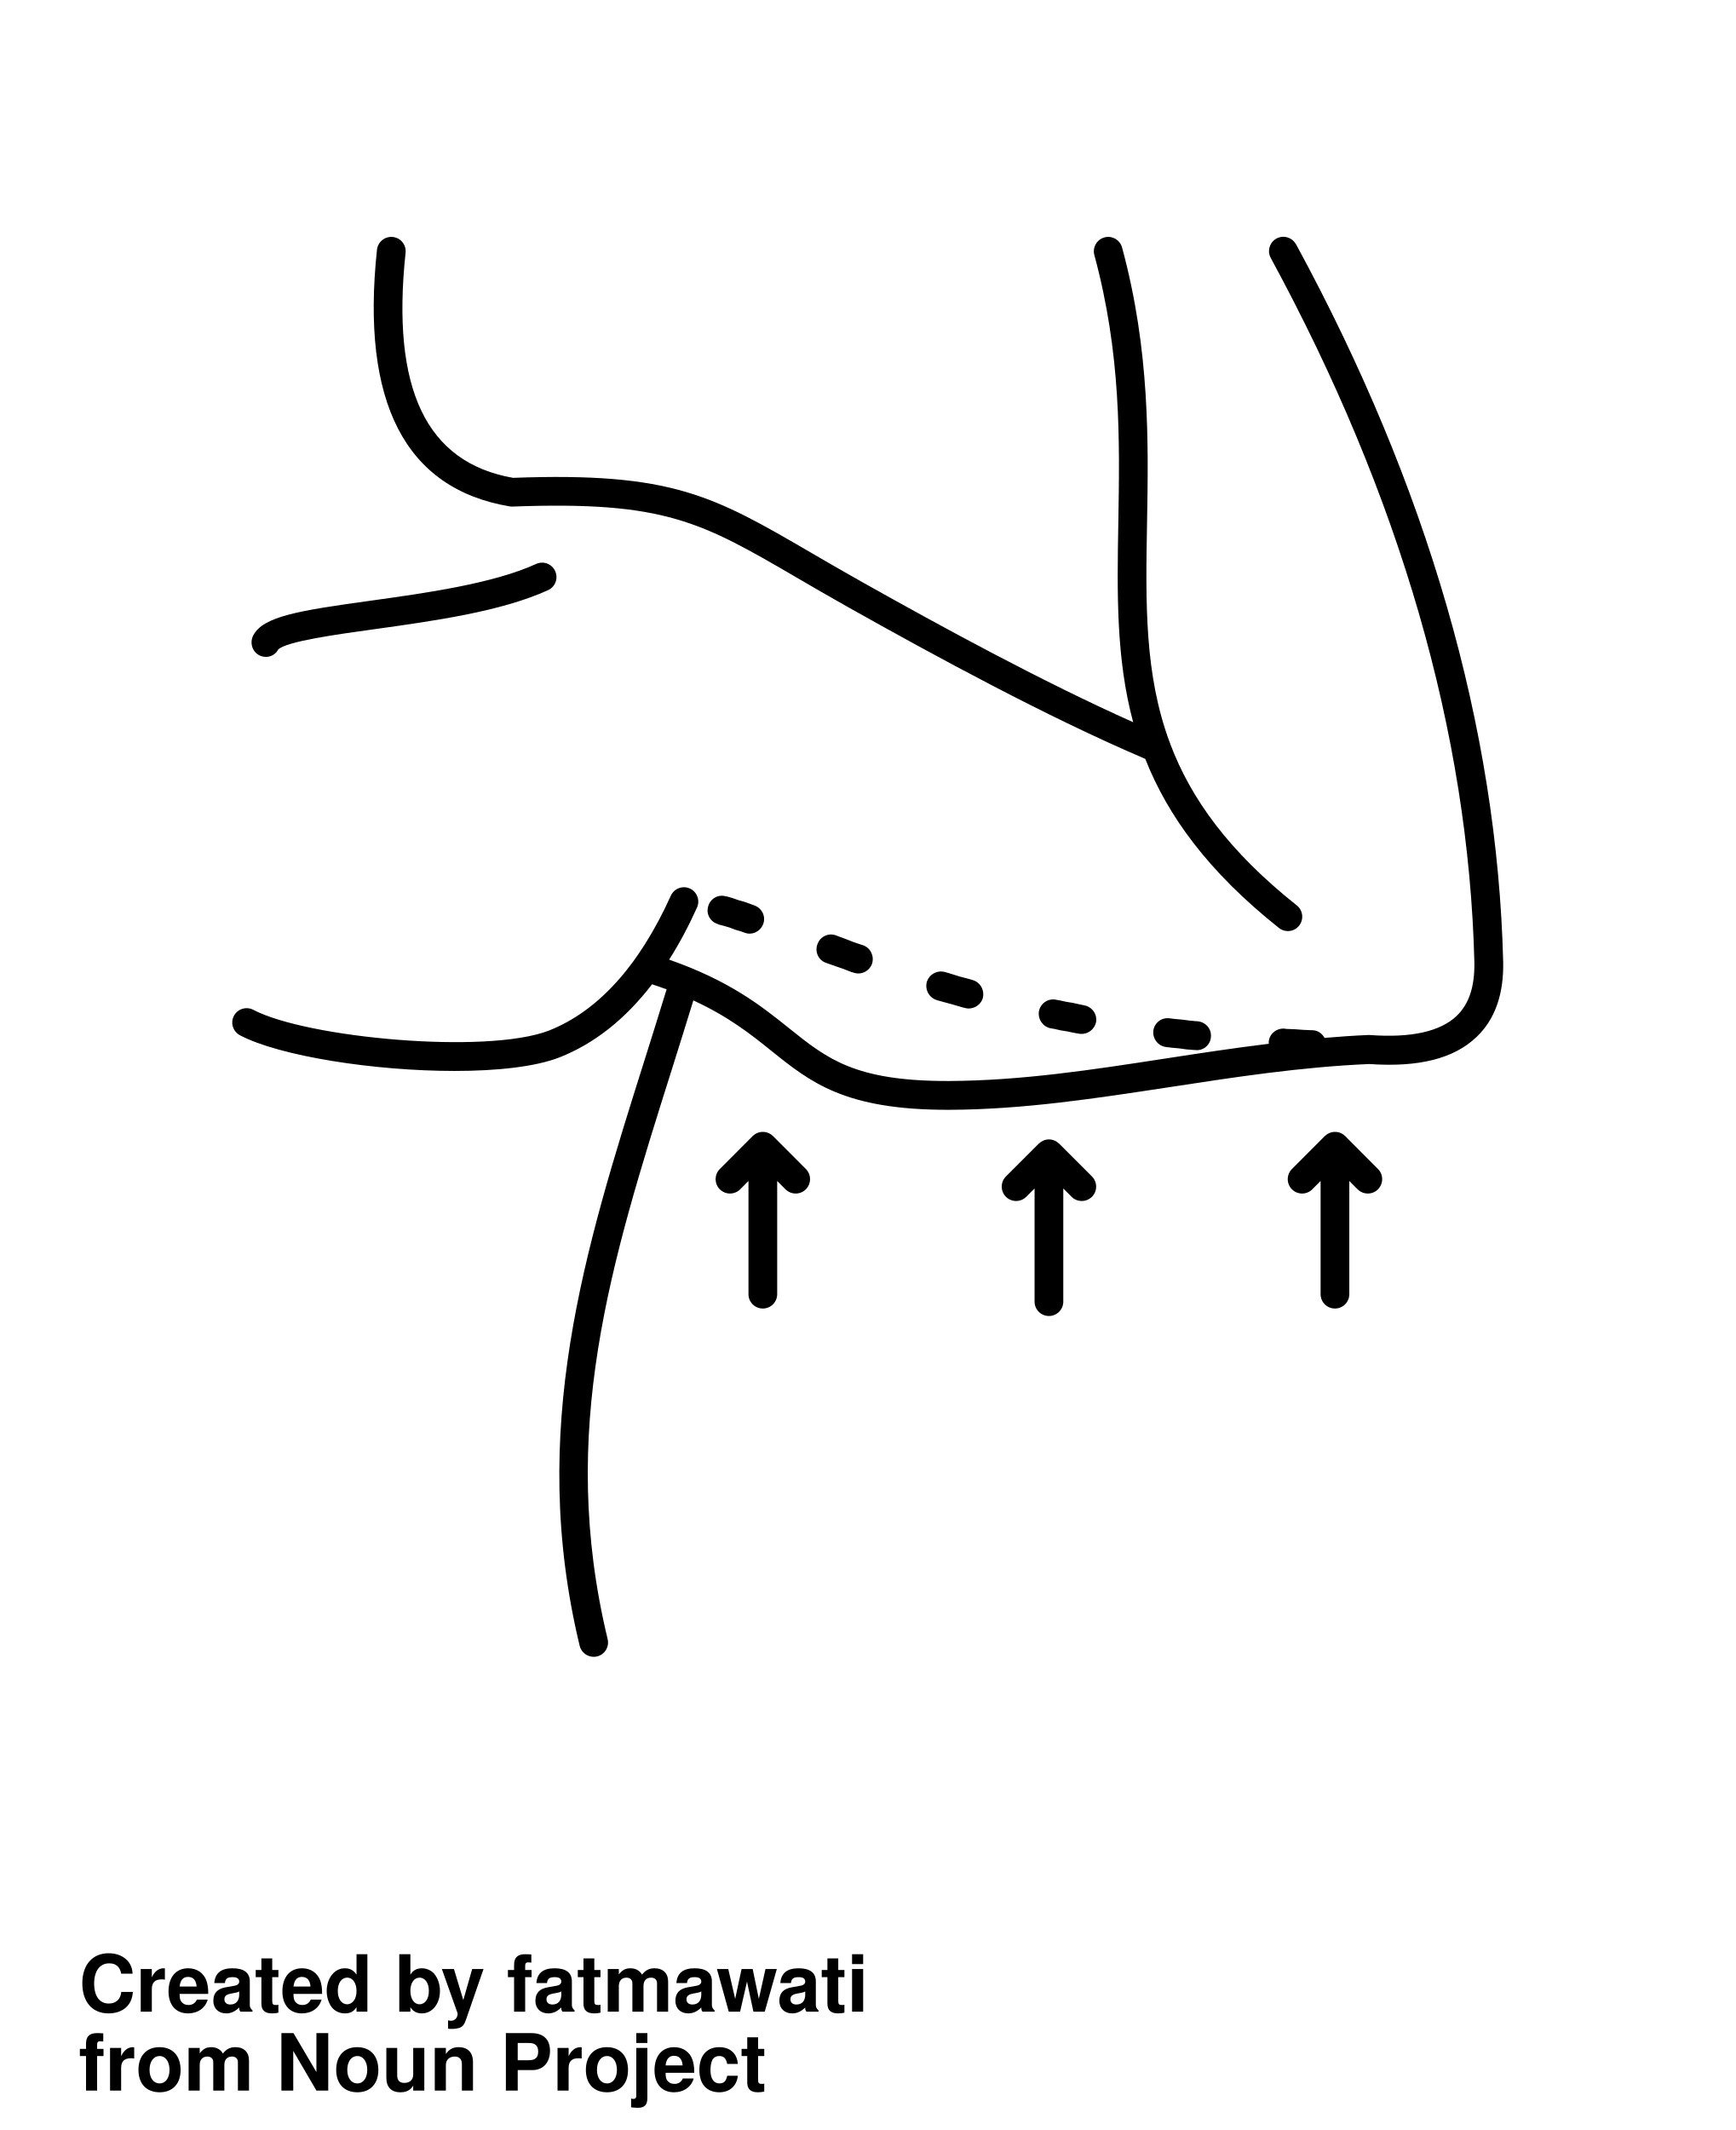
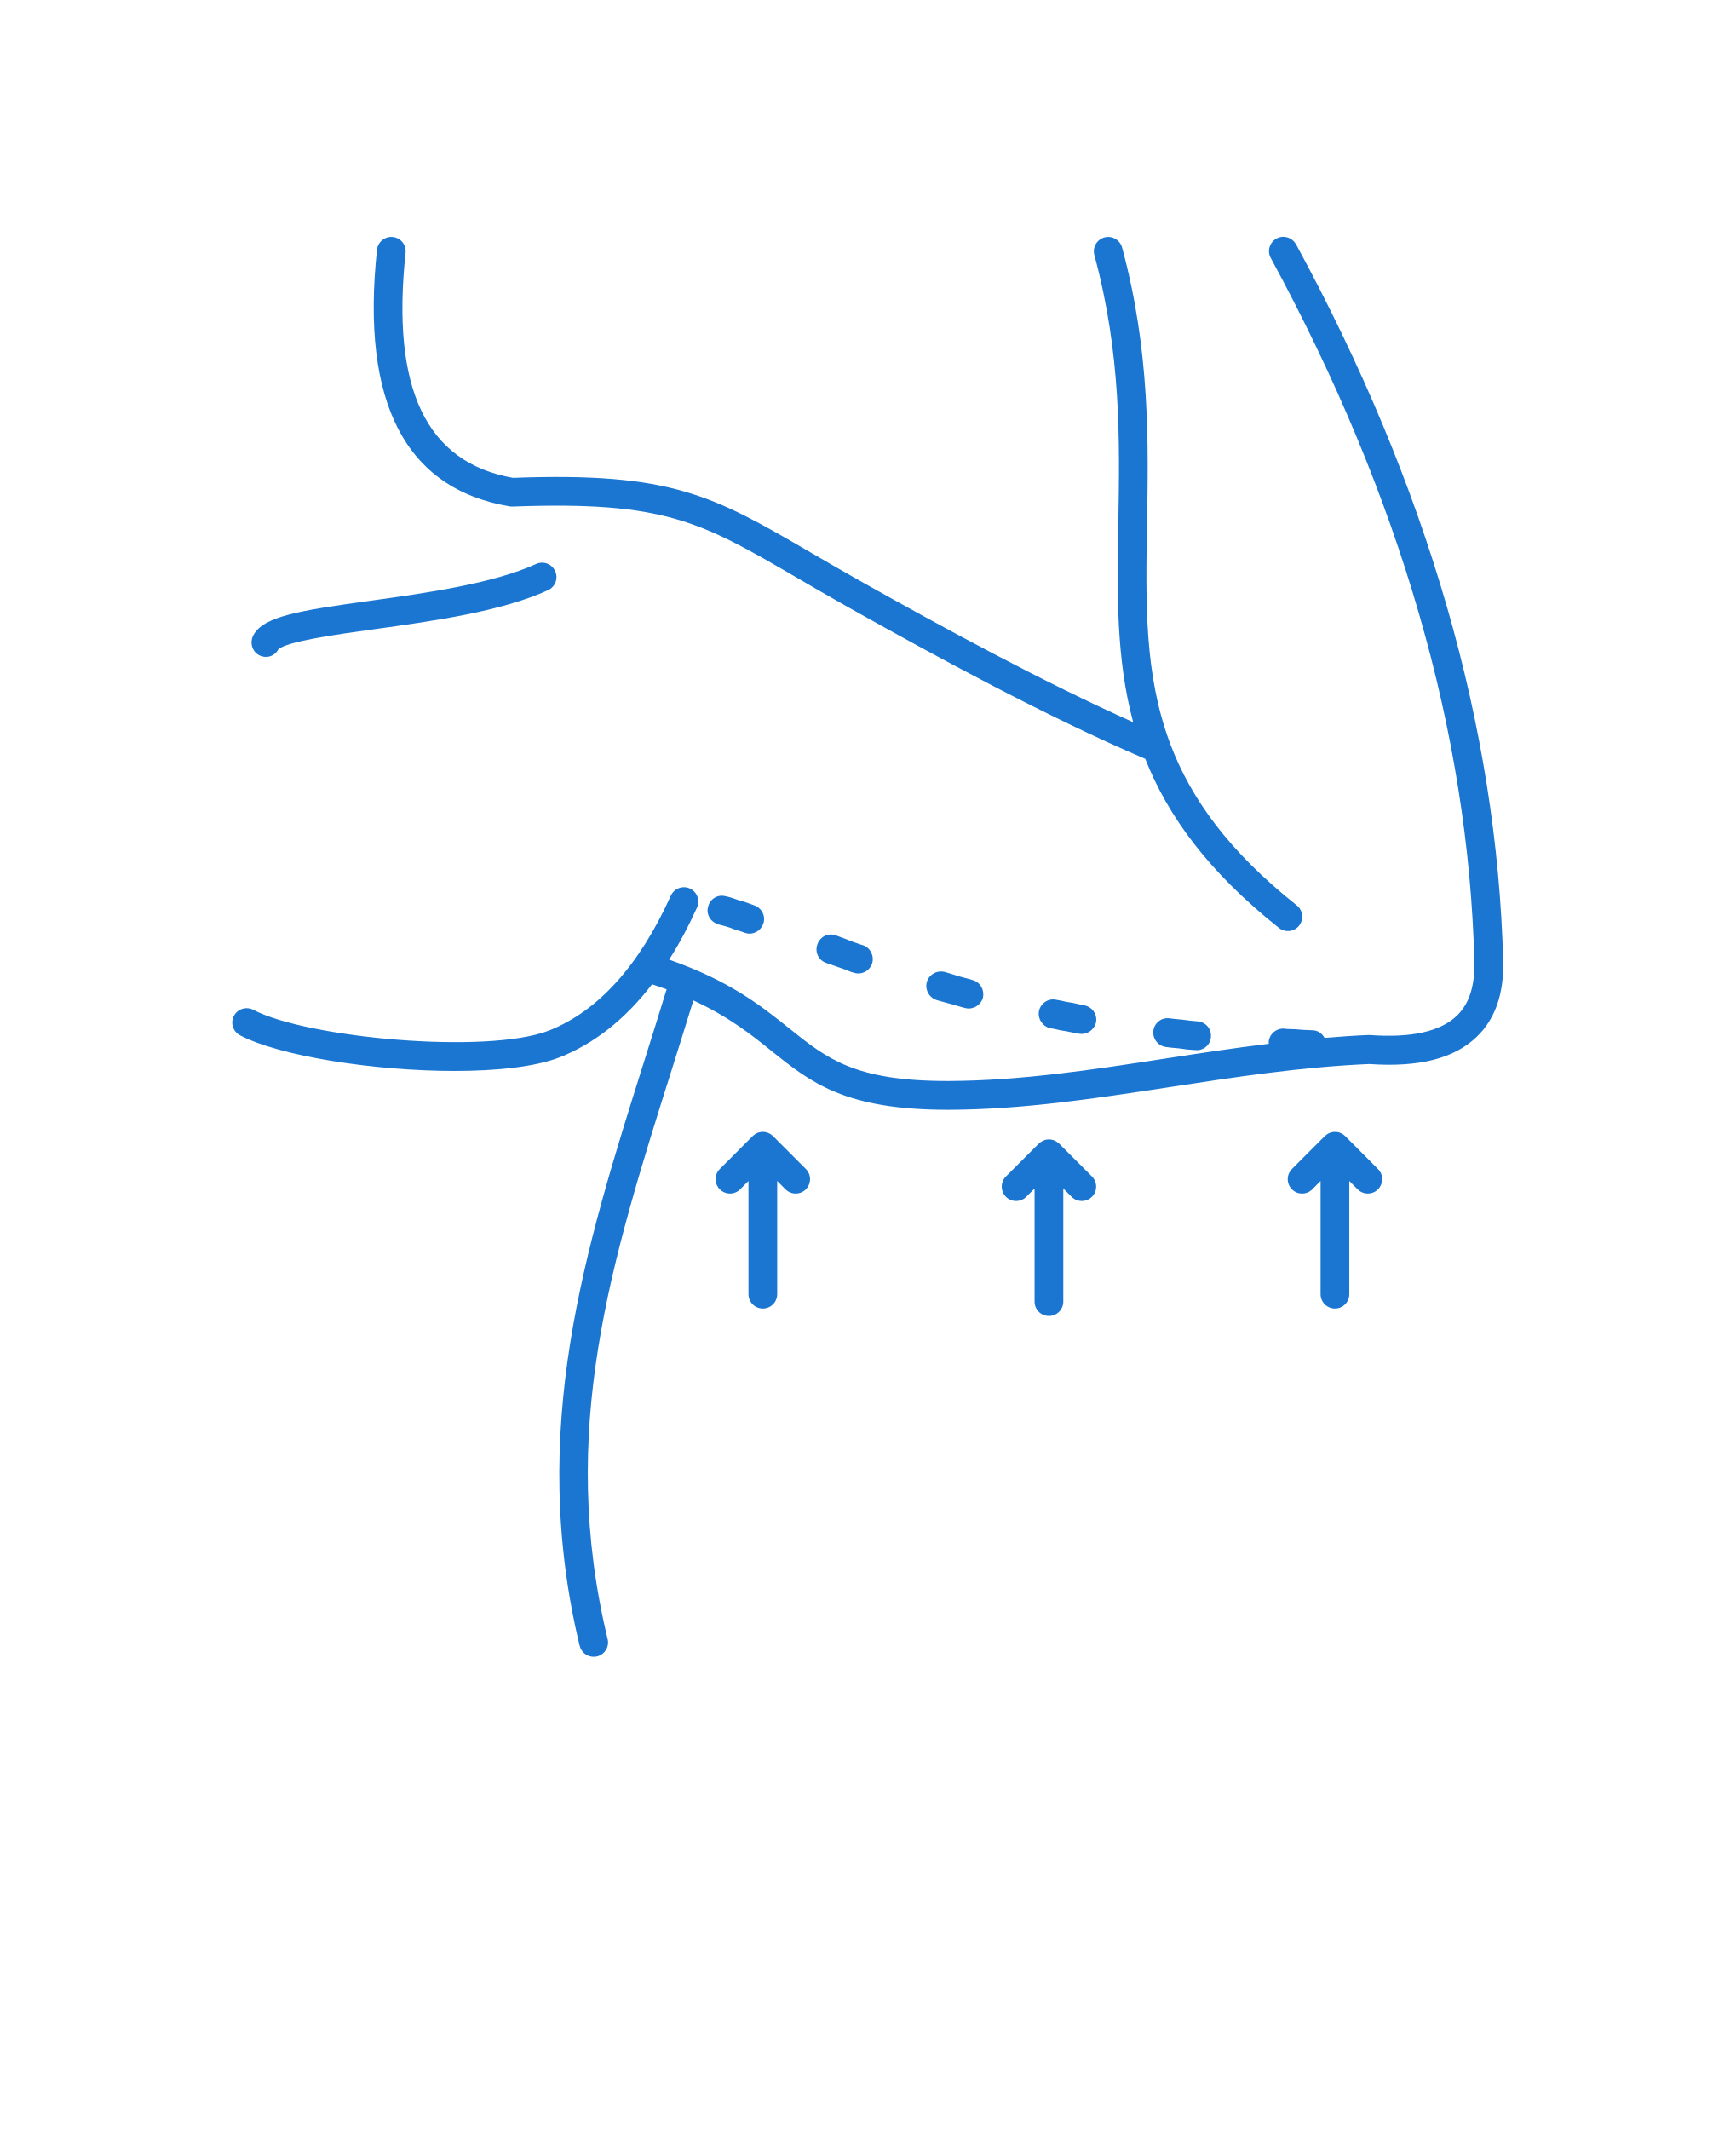
<svg xmlns="http://www.w3.org/2000/svg" version="1.1" viewBox="-5.0 -10.0 110.0 135.0">
-   <path d="m11.059 30.262c0.645-1.199 2.871-1.559 7.445-2.191 3.461-0.48 7.766-1.082 10.484-2.328 0.461-0.207 0.996-0.008 1.207 0.453 0.207 0.457 0.008 1-0.449 1.207-2.965 1.355-7.231 1.949-10.992 2.473-2.379 0.328-5.637 0.781-6.117 1.293-0.164 0.301-0.461 0.465-0.777 0.465-0.148 0-0.301-0.035-0.445-0.113-0.441-0.242-0.594-0.812-0.355-1.258zm16.25-8.168c0.062 0.012 0.125 0.016 0.188 0.012 9.648-0.359 11.938 0.965 18.039 4.519 0.977 0.57 2.051 1.195 3.262 1.875 5.477 3.074 12.527 6.918 18.805 9.598 1.422 3.598 3.965 7.129 8.473 10.715 0.168 0.133 0.367 0.199 0.566 0.199 0.27 0 0.535-0.117 0.715-0.344 0.312-0.395 0.246-0.969-0.145-1.281-4.324-3.434-6.711-6.769-8.016-10.215-0.016-0.051-0.027-0.094-0.051-0.137-1.594-4.312-1.52-8.797-1.43-13.867 0.09-5.129 0.191-10.941-1.582-17.48-0.133-0.484-0.633-0.773-1.117-0.641s-0.773 0.633-0.641 1.117c1.703 6.285 1.609 11.719 1.52 16.969-0.078 4.445-0.148 8.602 0.941 12.641-5.812-2.598-12.137-6.051-17.145-8.863-1.203-0.676-2.266-1.293-3.238-1.859-6.234-3.629-8.828-5.141-18.93-4.766-5.504-0.969-7.731-5.637-6.812-14.266 0.055-0.5-0.309-0.949-0.809-1-0.5-0.055-0.949 0.309-1.004 0.809-1.031 9.68 1.797 15.152 8.41 16.266zm49.848-16.609c-0.242-0.441-0.793-0.605-1.234-0.367-0.441 0.242-0.605 0.797-0.363 1.234 8.199 15.098 12.543 30.105 12.906 44.621 0.031 1.547-0.336 2.668-1.129 3.422-1.039 0.984-2.879 1.395-5.469 1.207-0.035-0.004-0.066-0.004-0.102-0.004-0.941 0.039-1.871 0.105-2.797 0.184-0.148-0.27-0.414-0.473-0.742-0.484l-0.562-0.023-0.543-0.039-0.566-0.023-0.152-0.02c-0.52-0.023-0.953 0.367-0.977 0.867-0.004 0.031 0.012 0.059 0.012 0.094-2.215 0.27-4.391 0.602-6.523 0.93-4.711 0.727-9.16 1.406-13.711 1.43h-0.145c-5.863 0-7.613-1.402-10.027-3.336-1.766-1.414-3.75-3.004-7.613-4.356 0.633-0.996 1.223-2.098 1.766-3.301 0.207-0.457 0.004-1-0.453-1.207s-1-0.004-1.207 0.457c-2.008 4.441-4.613 7.32-7.738 8.551-3.953 1.52-15.344 0.461-18.73-1.32-0.445-0.23-0.996-0.062-1.23 0.383-0.234 0.445-0.062 0.992 0.383 1.23 2.516 1.324 8.508 2.262 13.602 2.262 2.672 0 5.094-0.258 6.637-0.852 2.219-0.871 4.188-2.43 5.887-4.641 0.32 0.105 0.629 0.215 0.922 0.32-0.461 1.508-0.93 2.996-1.391 4.461-3.812 12.078-7.41 23.484-4.121 37.145 0.102 0.418 0.473 0.699 0.887 0.699 0.07 0 0.141-0.008 0.215-0.023 0.488-0.117 0.789-0.609 0.672-1.098-3.172-13.172 0.191-23.828 4.09-36.172 0.445-1.418 0.898-2.856 1.344-4.309 2.254 1.039 3.664 2.164 4.945 3.195 2.5 2.008 4.664 3.738 11.176 3.738h0.145c4.688-0.023 9.199-0.719 13.977-1.445 4.074-0.625 8.293-1.273 12.602-1.457 3.141 0.219 5.363-0.34 6.801-1.711 1.168-1.109 1.738-2.715 1.691-4.777-0.371-14.824-4.789-30.113-13.129-45.465zm-20.672 46.578-0.648-0.172-0.629-0.195-0.305-0.09c-0.5-0.133-1 0.152-1.148 0.629-0.133 0.5 0.152 1 0.629 1.152l0.305 0.086 0.648 0.176 0.672 0.195 0.172 0.043c0.477 0.133 1-0.172 1.129-0.648 0.109-0.5-0.172-1-0.672-1.129zm-6.898-2.191-0.5-0.172-0.5-0.195-0.477-0.176-0.109-0.043c-0.477-0.176-0.996 0.062-1.172 0.539-0.195 0.48 0.043 1.02 0.52 1.195l0.109 0.039 0.5 0.176 0.5 0.172 0.5 0.195 0.152 0.043c0.477 0.172 1-0.086 1.172-0.562 0.152-0.48-0.086-0.996-0.562-1.172zm13.797 3.773-0.391-0.086-0.391-0.062-0.391-0.086-0.262-0.047c-0.5-0.105-0.977 0.219-1.086 0.719-0.086 0.5 0.238 0.977 0.715 1.086l0.262 0.043 0.391 0.09 0.41 0.066 0.41 0.086 0.348 0.062c0.5 0.086 0.977-0.238 1.086-0.738 0.086-0.5-0.262-0.977-0.762-1.062zm7.531 1.086-0.477-0.043-0.477-0.062-0.477-0.043-0.348-0.043c-0.496-0.066-0.953 0.281-1.02 0.781-0.062 0.52 0.305 0.977 0.805 1.039l0.348 0.043 0.477 0.043 0.477 0.066 0.5 0.039h0.043c0.5 0.066 0.953-0.305 0.996-0.801 0.062-0.52-0.305-0.957-0.824-1.02zm-28.355-7.441-0.367-0.133-0.391-0.109-0.367-0.129-0.367-0.105h-0.043c-0.477-0.152-0.996 0.129-1.129 0.629-0.152 0.477 0.133 0.996 0.629 1.129l0.02 0.02 0.348 0.09 0.367 0.109 0.348 0.133 0.367 0.109 0.238 0.086c0.477 0.176 0.996-0.086 1.172-0.562 0.176-0.48-0.086-1-0.562-1.172zm1.445 14.715h-0.004c-0.164-0.164-0.391-0.266-0.641-0.266s-0.477 0.102-0.641 0.266h-0.004l-2.082 2.086c-0.355 0.355-0.355 0.934 0 1.289 0.355 0.355 0.934 0.355 1.289 0l0.527-0.531v7.176c0 0.504 0.406 0.91 0.91 0.91s0.91-0.406 0.91-0.91v-7.176l0.527 0.531c0.18 0.176 0.41 0.266 0.645 0.266s0.465-0.086 0.645-0.266c0.355-0.359 0.355-0.938 0-1.289zm36.273 0h-0.004c-0.164-0.164-0.391-0.266-0.641-0.266-0.254 0-0.477 0.102-0.645 0.266h-0.004l-2.082 2.086c-0.355 0.355-0.355 0.934 0 1.289 0.355 0.355 0.934 0.355 1.289 0l0.527-0.531v7.176c0 0.504 0.406 0.91 0.91 0.91s0.91-0.406 0.91-0.91v-7.176l0.527 0.531c0.18 0.176 0.41 0.266 0.645 0.266 0.234 0 0.469-0.086 0.645-0.266 0.355-0.359 0.355-0.938 0-1.289zm-18.137 0.477c0-0.004-0.004-0.004-0.008-0.004-0.082-0.078-0.18-0.148-0.289-0.191-0.223-0.094-0.473-0.094-0.695 0-0.109 0.047-0.207 0.113-0.289 0.191 0 0.004-0.004 0.004-0.008 0.004l-2.082 2.082c-0.355 0.355-0.355 0.934 0 1.289 0.355 0.355 0.934 0.355 1.289 0l0.527-0.527v7.172c0 0.504 0.406 0.91 0.91 0.91s0.91-0.41 0.91-0.91v-7.172l0.527 0.527c0.18 0.18 0.41 0.266 0.645 0.266s0.465-0.09 0.645-0.266c0.355-0.355 0.355-0.934 0-1.289z" />
-   <text x="0.0" y="117.5" font-size="5.0" font-weight="bold" font-family="Arbeit Regular, Helvetica, Arial-Unicode, Arial, Sans-serif" fill="#000000">Created by fatmawati</text>
-   <text x="0.0" y="122.5" font-size="5.0" font-weight="bold" font-family="Arbeit Regular, Helvetica, Arial-Unicode, Arial, Sans-serif" fill="#000000">from Noun Project</text>
+   <path fill="#1a76d1" d="m11.059 30.262c0.645-1.199 2.871-1.559 7.445-2.191 3.461-0.48 7.766-1.082 10.484-2.328 0.461-0.207 0.996-0.008 1.207 0.453 0.207 0.457 0.008 1-0.449 1.207-2.965 1.355-7.231 1.949-10.992 2.473-2.379 0.328-5.637 0.781-6.117 1.293-0.164 0.301-0.461 0.465-0.777 0.465-0.148 0-0.301-0.035-0.445-0.113-0.441-0.242-0.594-0.812-0.355-1.258zm16.25-8.168c0.062 0.012 0.125 0.016 0.188 0.012 9.648-0.359 11.938 0.965 18.039 4.519 0.977 0.57 2.051 1.195 3.262 1.875 5.477 3.074 12.527 6.918 18.805 9.598 1.422 3.598 3.965 7.129 8.473 10.715 0.168 0.133 0.367 0.199 0.566 0.199 0.27 0 0.535-0.117 0.715-0.344 0.312-0.395 0.246-0.969-0.145-1.281-4.324-3.434-6.711-6.769-8.016-10.215-0.016-0.051-0.027-0.094-0.051-0.137-1.594-4.312-1.52-8.797-1.43-13.867 0.09-5.129 0.191-10.941-1.582-17.48-0.133-0.484-0.633-0.773-1.117-0.641s-0.773 0.633-0.641 1.117c1.703 6.285 1.609 11.719 1.52 16.969-0.078 4.445-0.148 8.602 0.941 12.641-5.812-2.598-12.137-6.051-17.145-8.863-1.203-0.676-2.266-1.293-3.238-1.859-6.234-3.629-8.828-5.141-18.93-4.766-5.504-0.969-7.731-5.637-6.812-14.266 0.055-0.5-0.309-0.949-0.809-1-0.5-0.055-0.949 0.309-1.004 0.809-1.031 9.68 1.797 15.152 8.41 16.266zm49.848-16.609c-0.242-0.441-0.793-0.605-1.234-0.367-0.441 0.242-0.605 0.797-0.363 1.234 8.199 15.098 12.543 30.105 12.906 44.621 0.031 1.547-0.336 2.668-1.129 3.422-1.039 0.984-2.879 1.395-5.469 1.207-0.035-0.004-0.066-0.004-0.102-0.004-0.941 0.039-1.871 0.105-2.797 0.184-0.148-0.27-0.414-0.473-0.742-0.484l-0.562-0.023-0.543-0.039-0.566-0.023-0.152-0.02c-0.52-0.023-0.953 0.367-0.977 0.867-0.004 0.031 0.012 0.059 0.012 0.094-2.215 0.27-4.391 0.602-6.523 0.93-4.711 0.727-9.16 1.406-13.711 1.43h-0.145c-5.863 0-7.613-1.402-10.027-3.336-1.766-1.414-3.75-3.004-7.613-4.356 0.633-0.996 1.223-2.098 1.766-3.301 0.207-0.457 0.004-1-0.453-1.207s-1-0.004-1.207 0.457c-2.008 4.441-4.613 7.32-7.738 8.551-3.953 1.52-15.344 0.461-18.73-1.32-0.445-0.23-0.996-0.062-1.23 0.383-0.234 0.445-0.062 0.992 0.383 1.23 2.516 1.324 8.508 2.262 13.602 2.262 2.672 0 5.094-0.258 6.637-0.852 2.219-0.871 4.188-2.43 5.887-4.641 0.32 0.105 0.629 0.215 0.922 0.32-0.461 1.508-0.93 2.996-1.391 4.461-3.812 12.078-7.41 23.484-4.121 37.145 0.102 0.418 0.473 0.699 0.887 0.699 0.07 0 0.141-0.008 0.215-0.023 0.488-0.117 0.789-0.609 0.672-1.098-3.172-13.172 0.191-23.828 4.09-36.172 0.445-1.418 0.898-2.856 1.344-4.309 2.254 1.039 3.664 2.164 4.945 3.195 2.5 2.008 4.664 3.738 11.176 3.738h0.145c4.688-0.023 9.199-0.719 13.977-1.445 4.074-0.625 8.293-1.273 12.602-1.457 3.141 0.219 5.363-0.34 6.801-1.711 1.168-1.109 1.738-2.715 1.691-4.777-0.371-14.824-4.789-30.113-13.129-45.465zm-20.672 46.578-0.648-0.172-0.629-0.195-0.305-0.09c-0.5-0.133-1 0.152-1.148 0.629-0.133 0.5 0.152 1 0.629 1.152l0.305 0.086 0.648 0.176 0.672 0.195 0.172 0.043c0.477 0.133 1-0.172 1.129-0.648 0.109-0.5-0.172-1-0.672-1.129zm-6.898-2.191-0.5-0.172-0.5-0.195-0.477-0.176-0.109-0.043c-0.477-0.176-0.996 0.062-1.172 0.539-0.195 0.48 0.043 1.02 0.52 1.195l0.109 0.039 0.5 0.176 0.5 0.172 0.5 0.195 0.152 0.043c0.477 0.172 1-0.086 1.172-0.562 0.152-0.48-0.086-0.996-0.562-1.172zm13.797 3.773-0.391-0.086-0.391-0.062-0.391-0.086-0.262-0.047c-0.5-0.105-0.977 0.219-1.086 0.719-0.086 0.5 0.238 0.977 0.715 1.086l0.262 0.043 0.391 0.09 0.41 0.066 0.41 0.086 0.348 0.062c0.5 0.086 0.977-0.238 1.086-0.738 0.086-0.5-0.262-0.977-0.762-1.062zm7.531 1.086-0.477-0.043-0.477-0.062-0.477-0.043-0.348-0.043c-0.496-0.066-0.953 0.281-1.02 0.781-0.062 0.52 0.305 0.977 0.805 1.039l0.348 0.043 0.477 0.043 0.477 0.066 0.5 0.039h0.043c0.5 0.066 0.953-0.305 0.996-0.801 0.062-0.52-0.305-0.957-0.824-1.02zm-28.355-7.441-0.367-0.133-0.391-0.109-0.367-0.129-0.367-0.105h-0.043c-0.477-0.152-0.996 0.129-1.129 0.629-0.152 0.477 0.133 0.996 0.629 1.129l0.02 0.02 0.348 0.09 0.367 0.109 0.348 0.133 0.367 0.109 0.238 0.086c0.477 0.176 0.996-0.086 1.172-0.562 0.176-0.48-0.086-1-0.562-1.172zm1.445 14.715h-0.004c-0.164-0.164-0.391-0.266-0.641-0.266s-0.477 0.102-0.641 0.266h-0.004l-2.082 2.086c-0.355 0.355-0.355 0.934 0 1.289 0.355 0.355 0.934 0.355 1.289 0l0.527-0.531v7.176c0 0.504 0.406 0.91 0.91 0.91s0.91-0.406 0.91-0.91v-7.176l0.527 0.531c0.18 0.176 0.41 0.266 0.645 0.266s0.465-0.086 0.645-0.266c0.355-0.359 0.355-0.938 0-1.289zm36.273 0h-0.004c-0.164-0.164-0.391-0.266-0.641-0.266-0.254 0-0.477 0.102-0.645 0.266h-0.004l-2.082 2.086c-0.355 0.355-0.355 0.934 0 1.289 0.355 0.355 0.934 0.355 1.289 0l0.527-0.531v7.176c0 0.504 0.406 0.91 0.91 0.91s0.91-0.406 0.91-0.91v-7.176l0.527 0.531c0.18 0.176 0.41 0.266 0.645 0.266 0.234 0 0.469-0.086 0.645-0.266 0.355-0.359 0.355-0.938 0-1.289zm-18.137 0.477c0-0.004-0.004-0.004-0.008-0.004-0.082-0.078-0.18-0.148-0.289-0.191-0.223-0.094-0.473-0.094-0.695 0-0.109 0.047-0.207 0.113-0.289 0.191 0 0.004-0.004 0.004-0.008 0.004l-2.082 2.082c-0.355 0.355-0.355 0.934 0 1.289 0.355 0.355 0.934 0.355 1.289 0l0.527-0.527v7.172c0 0.504 0.406 0.91 0.91 0.91s0.91-0.41 0.91-0.91v-7.172l0.527 0.527c0.18 0.18 0.41 0.266 0.645 0.266s0.465-0.09 0.645-0.266c0.355-0.355 0.355-0.934 0-1.289z" />
</svg>
